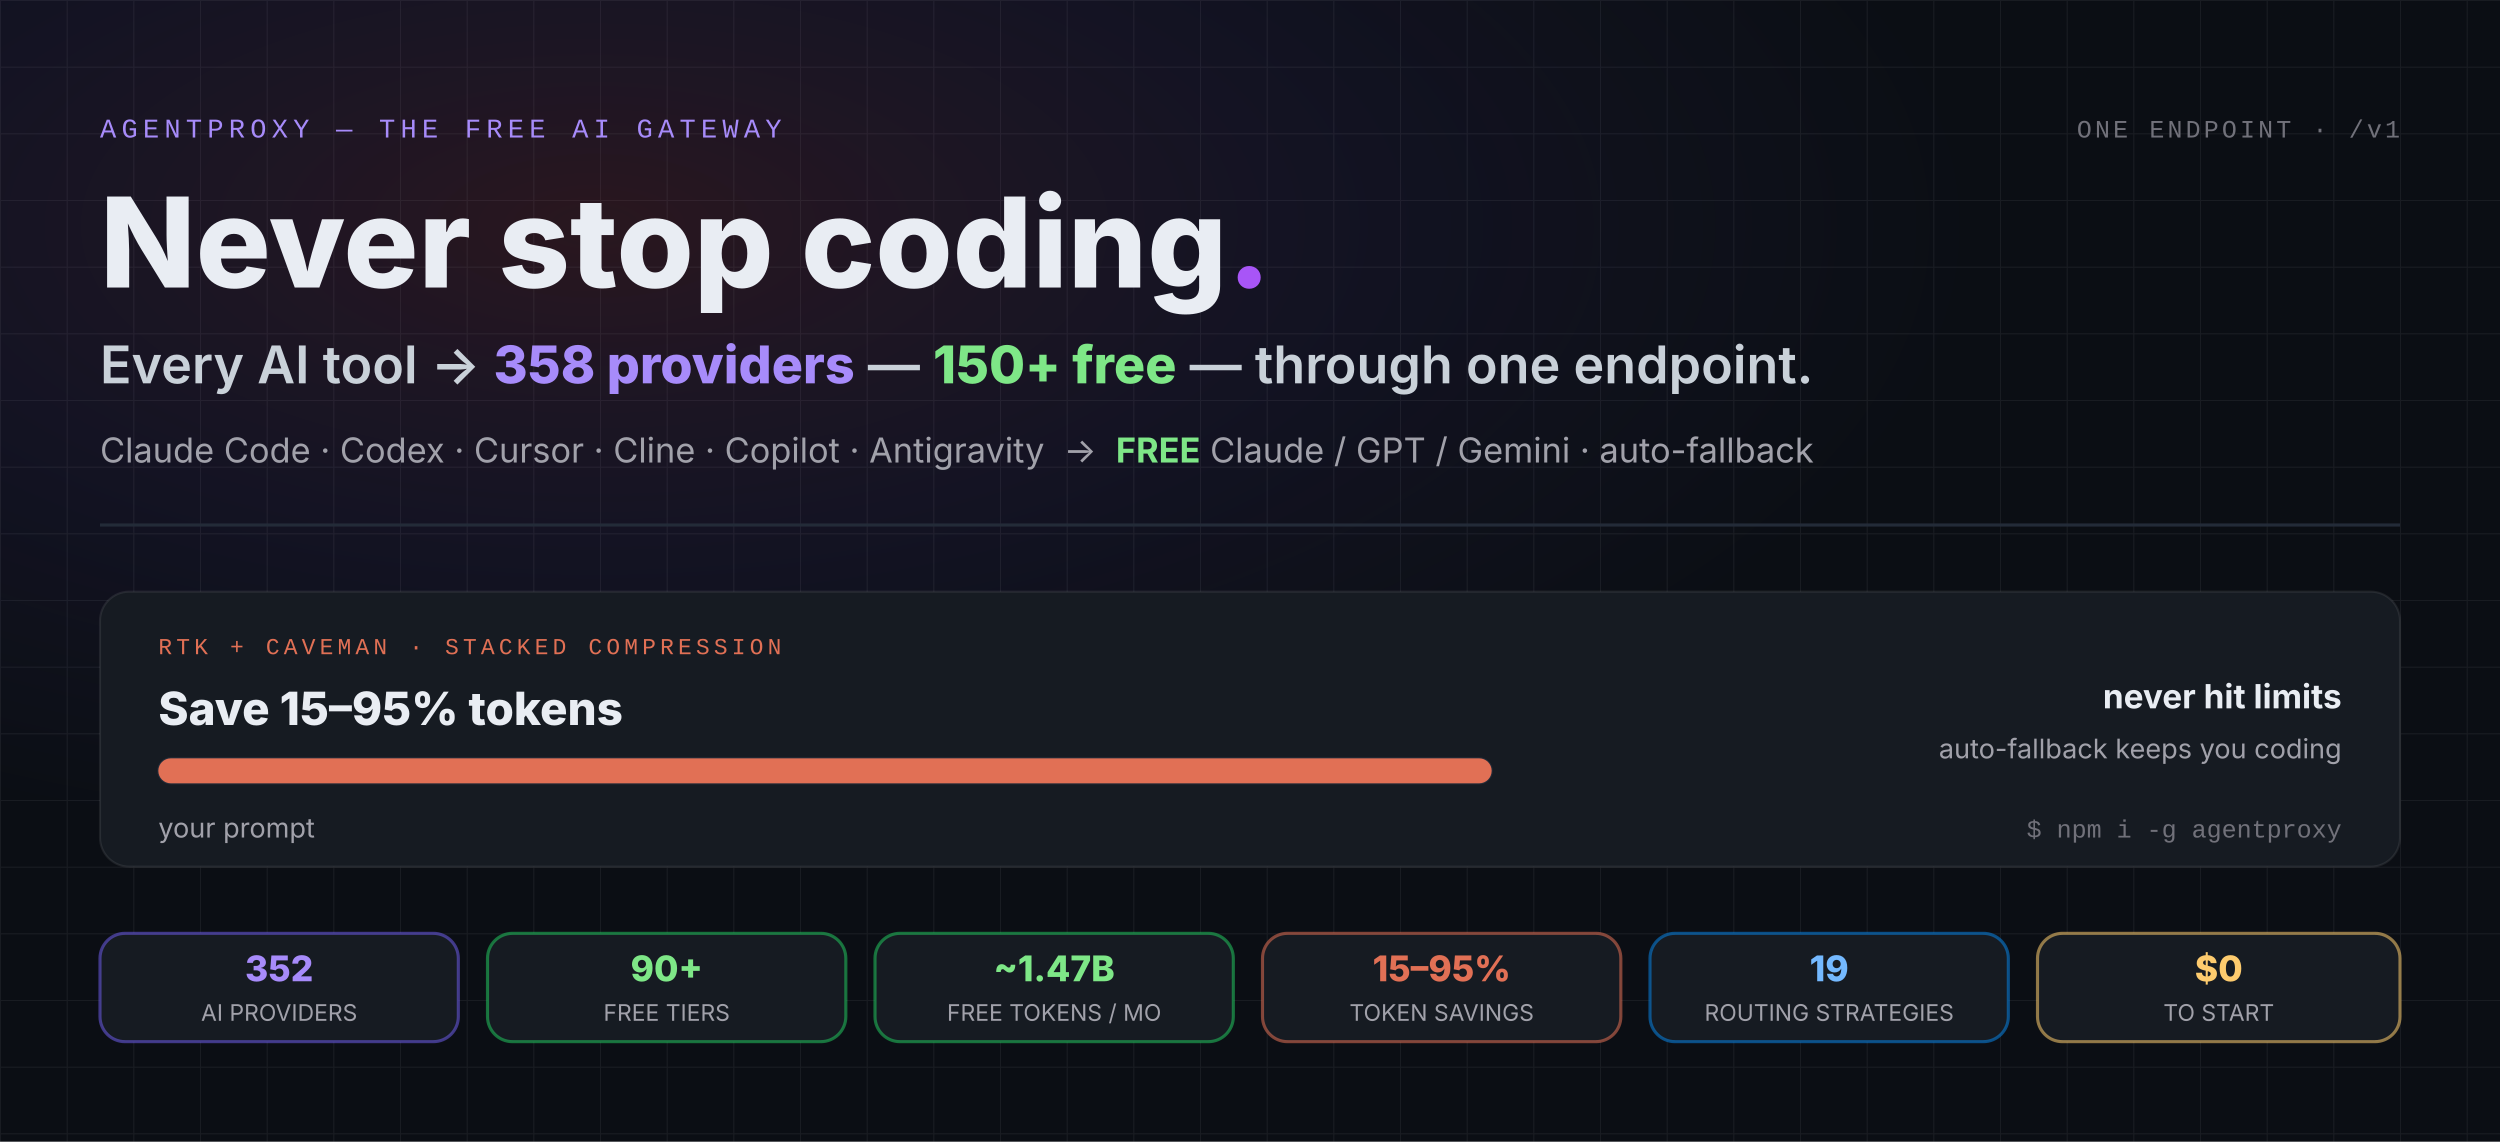
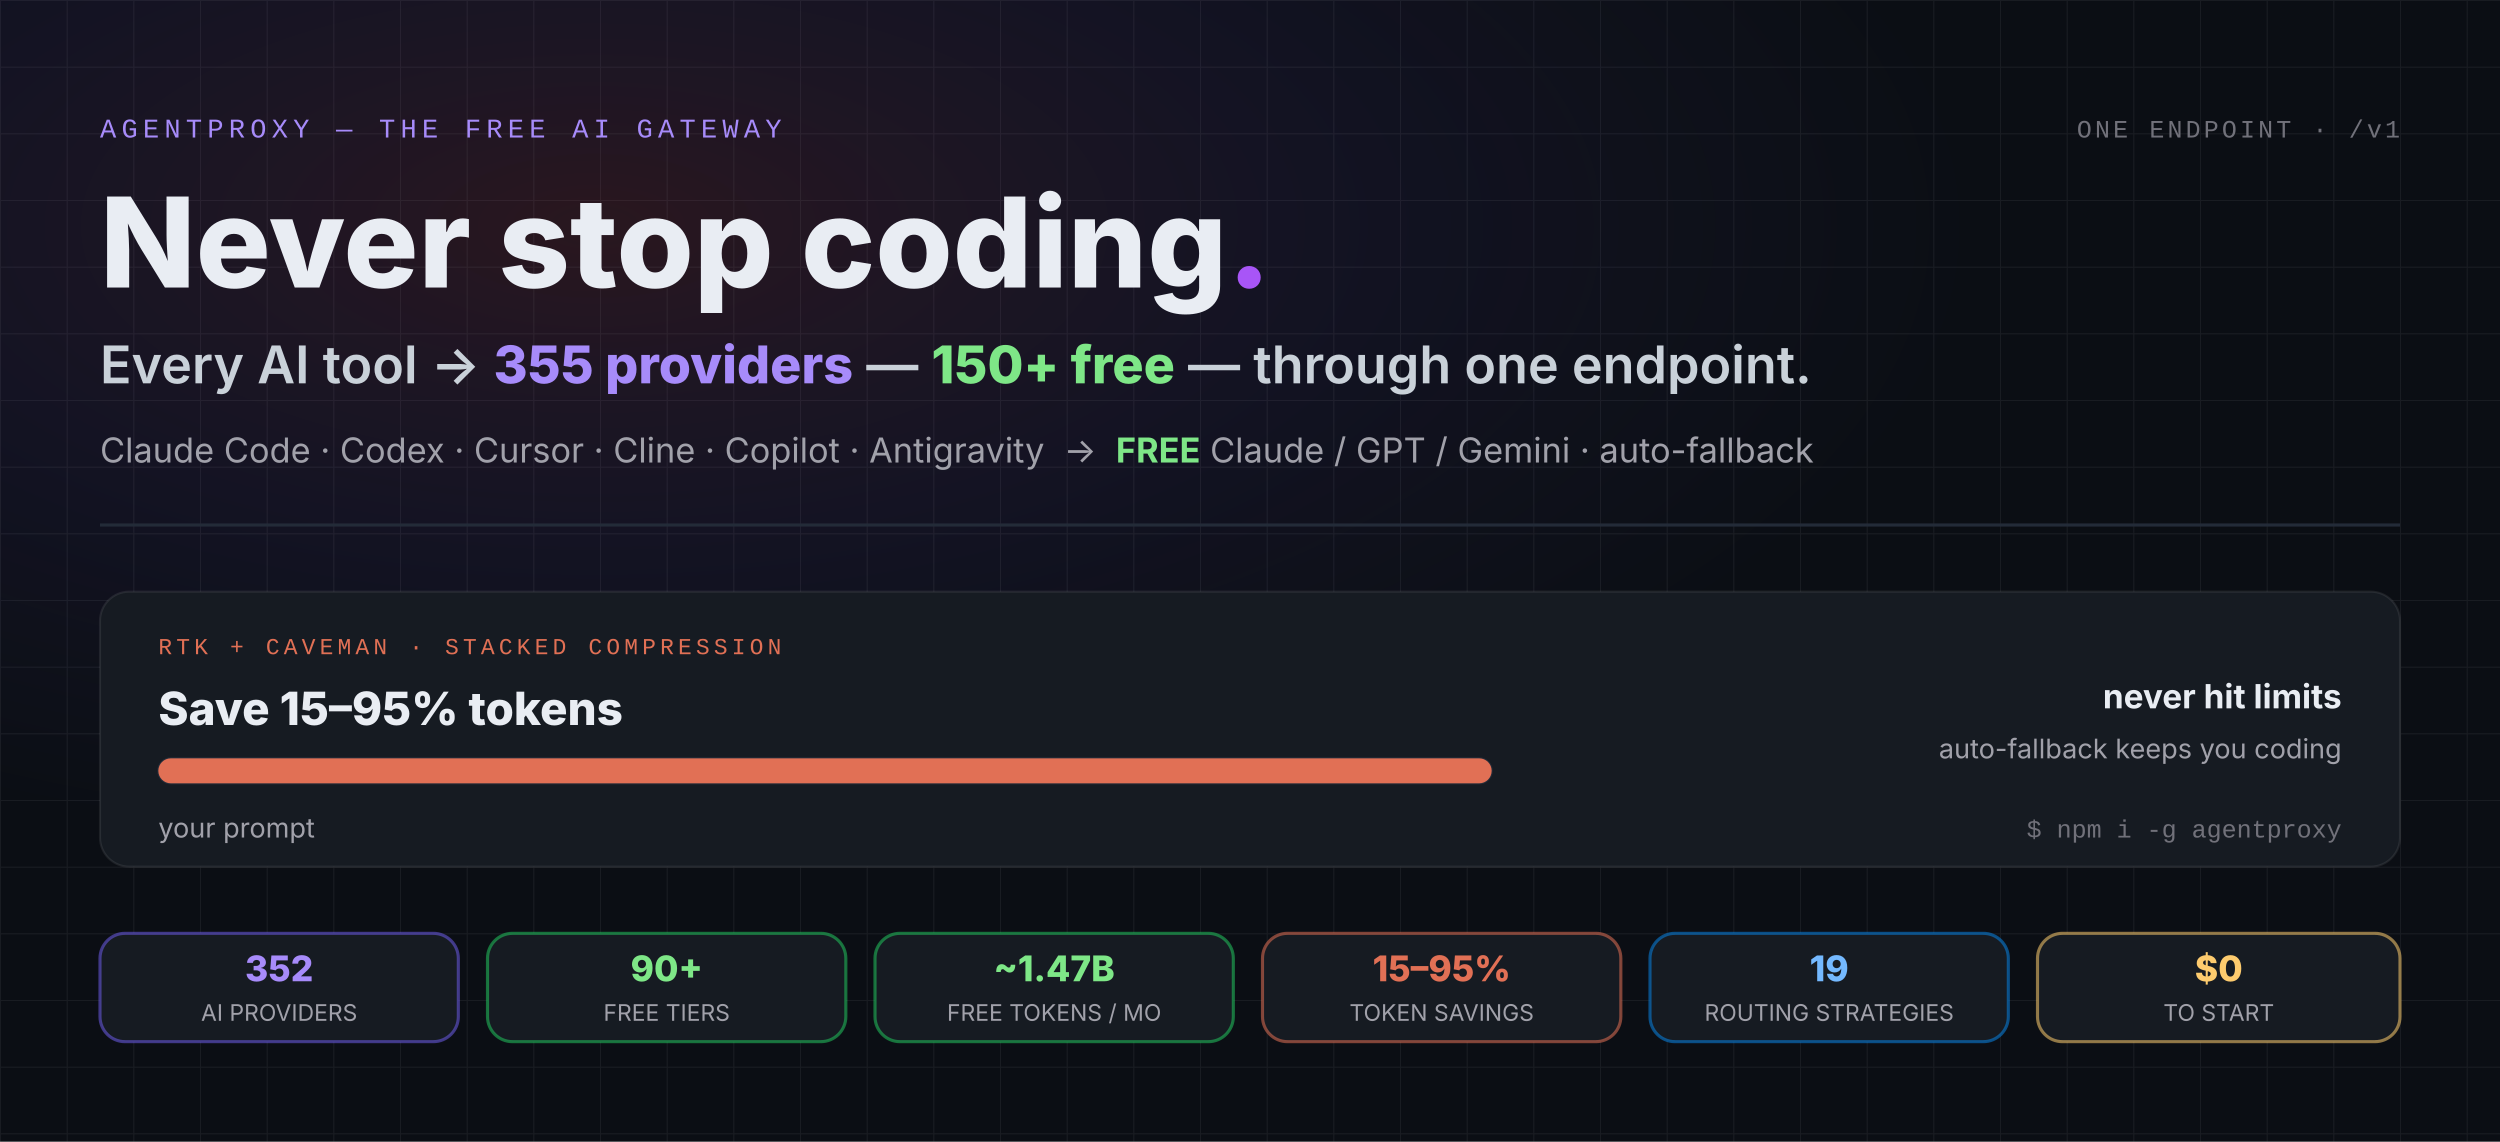
- <svg xmlns="http://www.w3.org/2000/svg" viewBox="0 0 1200 548" role="img" aria-label="AgentProxy hero: Never stop coding. Every AI tool to 358 providers — 150+ free — through one endpoint. Claude Code, Codex, Cursor, Cline, Copilot and Antigravity into free Claude, GPT and Gemini with auto-fallback. RTK + Caveman stacked compression saves 15 to 95 percent of tokens — about 89 percent average on tool-heavy sessions — so you never hit limits. Stats: 358 AI providers, 150+ free tiers, about 1.47B free tokens per month, 15 to 95 percent token savings, 20 routing strategies, zero dollars to start.">
+ <svg xmlns="http://www.w3.org/2000/svg" viewBox="0 0 1200 548" role="img" aria-label="AgentProxy hero: Never stop coding. Every AI tool to 355 providers — 150+ free — through one endpoint. Claude Code, Codex, Cursor, Cline, Copilot and Antigravity into free Claude, GPT and Gemini with auto-fallback. RTK + Caveman stacked compression saves 15 to 95 percent of tokens — about 89 percent average on tool-heavy sessions — so you never hit limits. Stats: 355 AI providers, 150+ free tiers, about 1.47B free tokens per month, 15 to 95 percent token savings, 20 routing strategies, zero dollars to start.">
  <defs>
    <pattern id="gridPaperH" width="32" height="32" patternUnits="userSpaceOnUse">
      <path d="M 32 0 L 0 0 0 32" fill="none" stroke="#ffffff" stroke-opacity="0.06" stroke-width="1" />
    </pattern>
    <radialGradient id="bgGlowH" cx="24%" cy="20%" r="55%">
      <stop offset="0%" stop-color="#e54d5e" stop-opacity="0.14" />
      <stop offset="55%" stop-color="#8b5cf6" stop-opacity="0.06" />
      <stop offset="100%" stop-color="#6366f1" stop-opacity="0" />
    </radialGradient>
    <linearGradient id="gradBrandH" x1="0" y1="0" x2="1" y2="1">
      <stop offset="0%" stop-color="#e54d5e" />
      <stop offset="100%" stop-color="#a855f7" />
    </linearGradient>
    <path id="dividerPathH" d="M 48,252 L 1152,252" />
  </defs>
  <rect width="1200" height="548" fill="#0b0e14" />
  <rect width="1200" height="548" fill="url(#gridPaperH)" />
  <rect width="1200" height="548" fill="url(#bgGlowH)" />
  <text x="48" y="66" font-family="Consolas, 'Courier New', monospace" font-size="13" letter-spacing="2.5" fill="#a78bfa">AGENTPROXY — THE FREE AI GATEWAY</text>
  <text x="1152" y="66" text-anchor="end" font-family="Consolas, 'Courier New', monospace" font-size="12" letter-spacing="1.5" fill="#71717a">ONE ENDPOINT · /v1</text>
  <text x="48" y="138" font-family="Inter, 'Segoe UI', Arial, Helvetica, system-ui, sans-serif" font-size="60" font-weight="800" fill="#e9edf3">Never stop coding<tspan fill="#a855f7">.</tspan>
  </text>
-   <text x="48" y="184" font-family="Inter, 'Segoe UI', Arial, Helvetica, system-ui, sans-serif" font-size="25" font-weight="600" fill="#c9d1d9">Every AI tool → <tspan fill="#a78bfa" font-weight="800">358 providers</tspan> — <tspan fill="#7ee787" font-weight="800">150+ free</tspan> — through one endpoint.</text>
+   <text x="48" y="184" font-family="Inter, 'Segoe UI', Arial, Helvetica, system-ui, sans-serif" font-size="25" font-weight="600" fill="#c9d1d9">Every AI tool → <tspan fill="#a78bfa" font-weight="800">355 providers</tspan> — <tspan fill="#7ee787" font-weight="800">150+ free</tspan> — through one endpoint.</text>
  <text x="48" y="222" font-family="Inter, 'Segoe UI', Arial, Helvetica, system-ui, sans-serif" font-size="16.5" fill="#a1a1aa">Claude Code · Codex · Cursor · Cline · Copilot · Antigravity  →  <tspan fill="#7ee787" font-weight="700">FREE</tspan> Claude / GPT / Gemini · auto-fallback</text>
  <line x1="48" y1="252" x2="1152" y2="252" stroke="#232b38" stroke-width="1.5" />
  <circle r="4" fill="url(#gradBrandH)" opacity="0">
    <animateMotion dur="6s" repeatCount="indefinite" keyPoints="0;1" keyTimes="0;1" calcMode="linear">
      <mpath href="#dividerPathH" />
    </animateMotion>
    <animate attributeName="opacity" values="0;0.9;0.9;0" keyTimes="0;0.08;0.6;0.75" dur="6s" repeatCount="indefinite" />
  </circle>
  <g>
    <rect x="48" y="284" width="1104" height="132" rx="14" fill="#161b22" stroke="#ffffff" stroke-opacity="0.08" stroke-width="1" />
    <text x="76" y="314" font-family="Consolas, 'Courier New', monospace" font-size="11" letter-spacing="2" fill="#e17055">RTK + CAVEMAN · STACKED COMPRESSION</text>
    <text x="76" y="348" font-family="Inter, 'Segoe UI', Arial, Helvetica, system-ui, sans-serif" font-size="22" font-weight="800" fill="#e9edf3">Save 15–95% tokens</text>
    <rect x="76" y="364" width="640" height="12" rx="6" fill="#0b0e14" stroke="#232b38" stroke-width="1" />
    <rect x="76" y="364" width="640" height="12" rx="6" fill="#e17055">
      <animate attributeName="width" values="640;640;70;70;640" keyTimes="0;0.12;0.5;0.88;1" dur="8s" repeatCount="indefinite" calcMode="spline" keySplines="0.4 0 0.2 1;0.4 0 0.2 1;0.4 0 0.2 1;0.4 0 0.2 1" />
    </rect>
    <text x="76" y="402" font-family="Inter, 'Segoe UI', Arial, Helvetica, system-ui, sans-serif" font-size="13" fill="#a1a1aa">your prompt
      <animate attributeName="opacity" values="1;1;0;0;1" keyTimes="0;0.12;0.35;0.88;1" dur="8s" repeatCount="indefinite" calcMode="discrete" />
    </text>
    <text x="76" y="402" font-family="Inter, 'Segoe UI', Arial, Helvetica, system-ui, sans-serif" font-size="13" font-weight="700" fill="#e17055" opacity="0">−89% avg on tool-heavy sessions
      <animate attributeName="opacity" values="0;0;1;1;0" keyTimes="0;0.35;0.36;0.88;1" dur="8s" repeatCount="indefinite" calcMode="discrete" />
    </text>
    <text x="1124" y="340" text-anchor="end" font-family="Inter, 'Segoe UI', Arial, Helvetica, system-ui, sans-serif" font-size="16" font-weight="700" fill="#e9edf3">never hit limits</text>
    <text x="1124" y="364" text-anchor="end" font-family="Inter, 'Segoe UI', Arial, Helvetica, system-ui, sans-serif" font-size="13" fill="#a1a1aa">auto-fallback keeps you coding</text>
    <text x="1124" y="402" text-anchor="end" font-family="Consolas, 'Courier New', monospace" font-size="12" fill="#71717a">$ npm i -g agentproxy</text>
  </g>
  <g font-family="Inter, 'Segoe UI', Arial, Helvetica, system-ui, sans-serif" text-anchor="middle">
    <rect x="48" y="448" width="172" height="52" rx="12" fill="#161b22" stroke="#6c5ce7" stroke-opacity="0.55" stroke-width="1.5" />
    <text x="134" y="471" font-size="17" font-weight="800" fill="#a78bfa">352</text>
    <text x="134" y="490" font-size="11" fill="#a1a1aa">AI PROVIDERS</text>
    <rect x="234" y="448" width="172" height="52" rx="12" fill="#161b22" stroke="#22c55e" stroke-opacity="0.55" stroke-width="1.5" />
    <text x="320" y="471" font-size="17" font-weight="800" fill="#7ee787">90+</text>
    <text x="320" y="490" font-size="11" fill="#a1a1aa">FREE TIERS</text>
    <rect x="420" y="448" width="172" height="52" rx="12" fill="#161b22" stroke="#22c55e" stroke-opacity="0.55" stroke-width="1.5" />
    <text x="506" y="471" font-size="17" font-weight="800" fill="#7ee787">~1.47B</text>
    <text x="506" y="490" font-size="11" fill="#a1a1aa">FREE TOKENS / MO</text>
    <rect x="606" y="448" width="172" height="52" rx="12" fill="#161b22" stroke="#e17055" stroke-opacity="0.55" stroke-width="1.5" />
    <text x="692" y="471" font-size="17" font-weight="800" fill="#e17055">15–95%</text>
    <text x="692" y="490" font-size="11" fill="#a1a1aa">TOKEN SAVINGS</text>
    <rect x="792" y="448" width="172" height="52" rx="12" fill="#161b22" stroke="#0984e3" stroke-opacity="0.55" stroke-width="1.5" />
    <text x="878" y="471" font-size="17" font-weight="800" fill="#74b9ff">19</text>
    <text x="878" y="490" font-size="11" fill="#a1a1aa">ROUTING STRATEGIES</text>
    <rect x="978" y="448" width="174" height="52" rx="12" fill="#161b22" stroke="#fdcb6e" stroke-opacity="0.55" stroke-width="1.5" />
    <text x="1065" y="471" font-size="17" font-weight="800" fill="#fdcb6e">$0</text>
    <text x="1065" y="490" font-size="11" fill="#a1a1aa">TO START</text>
  </g>
</svg>
